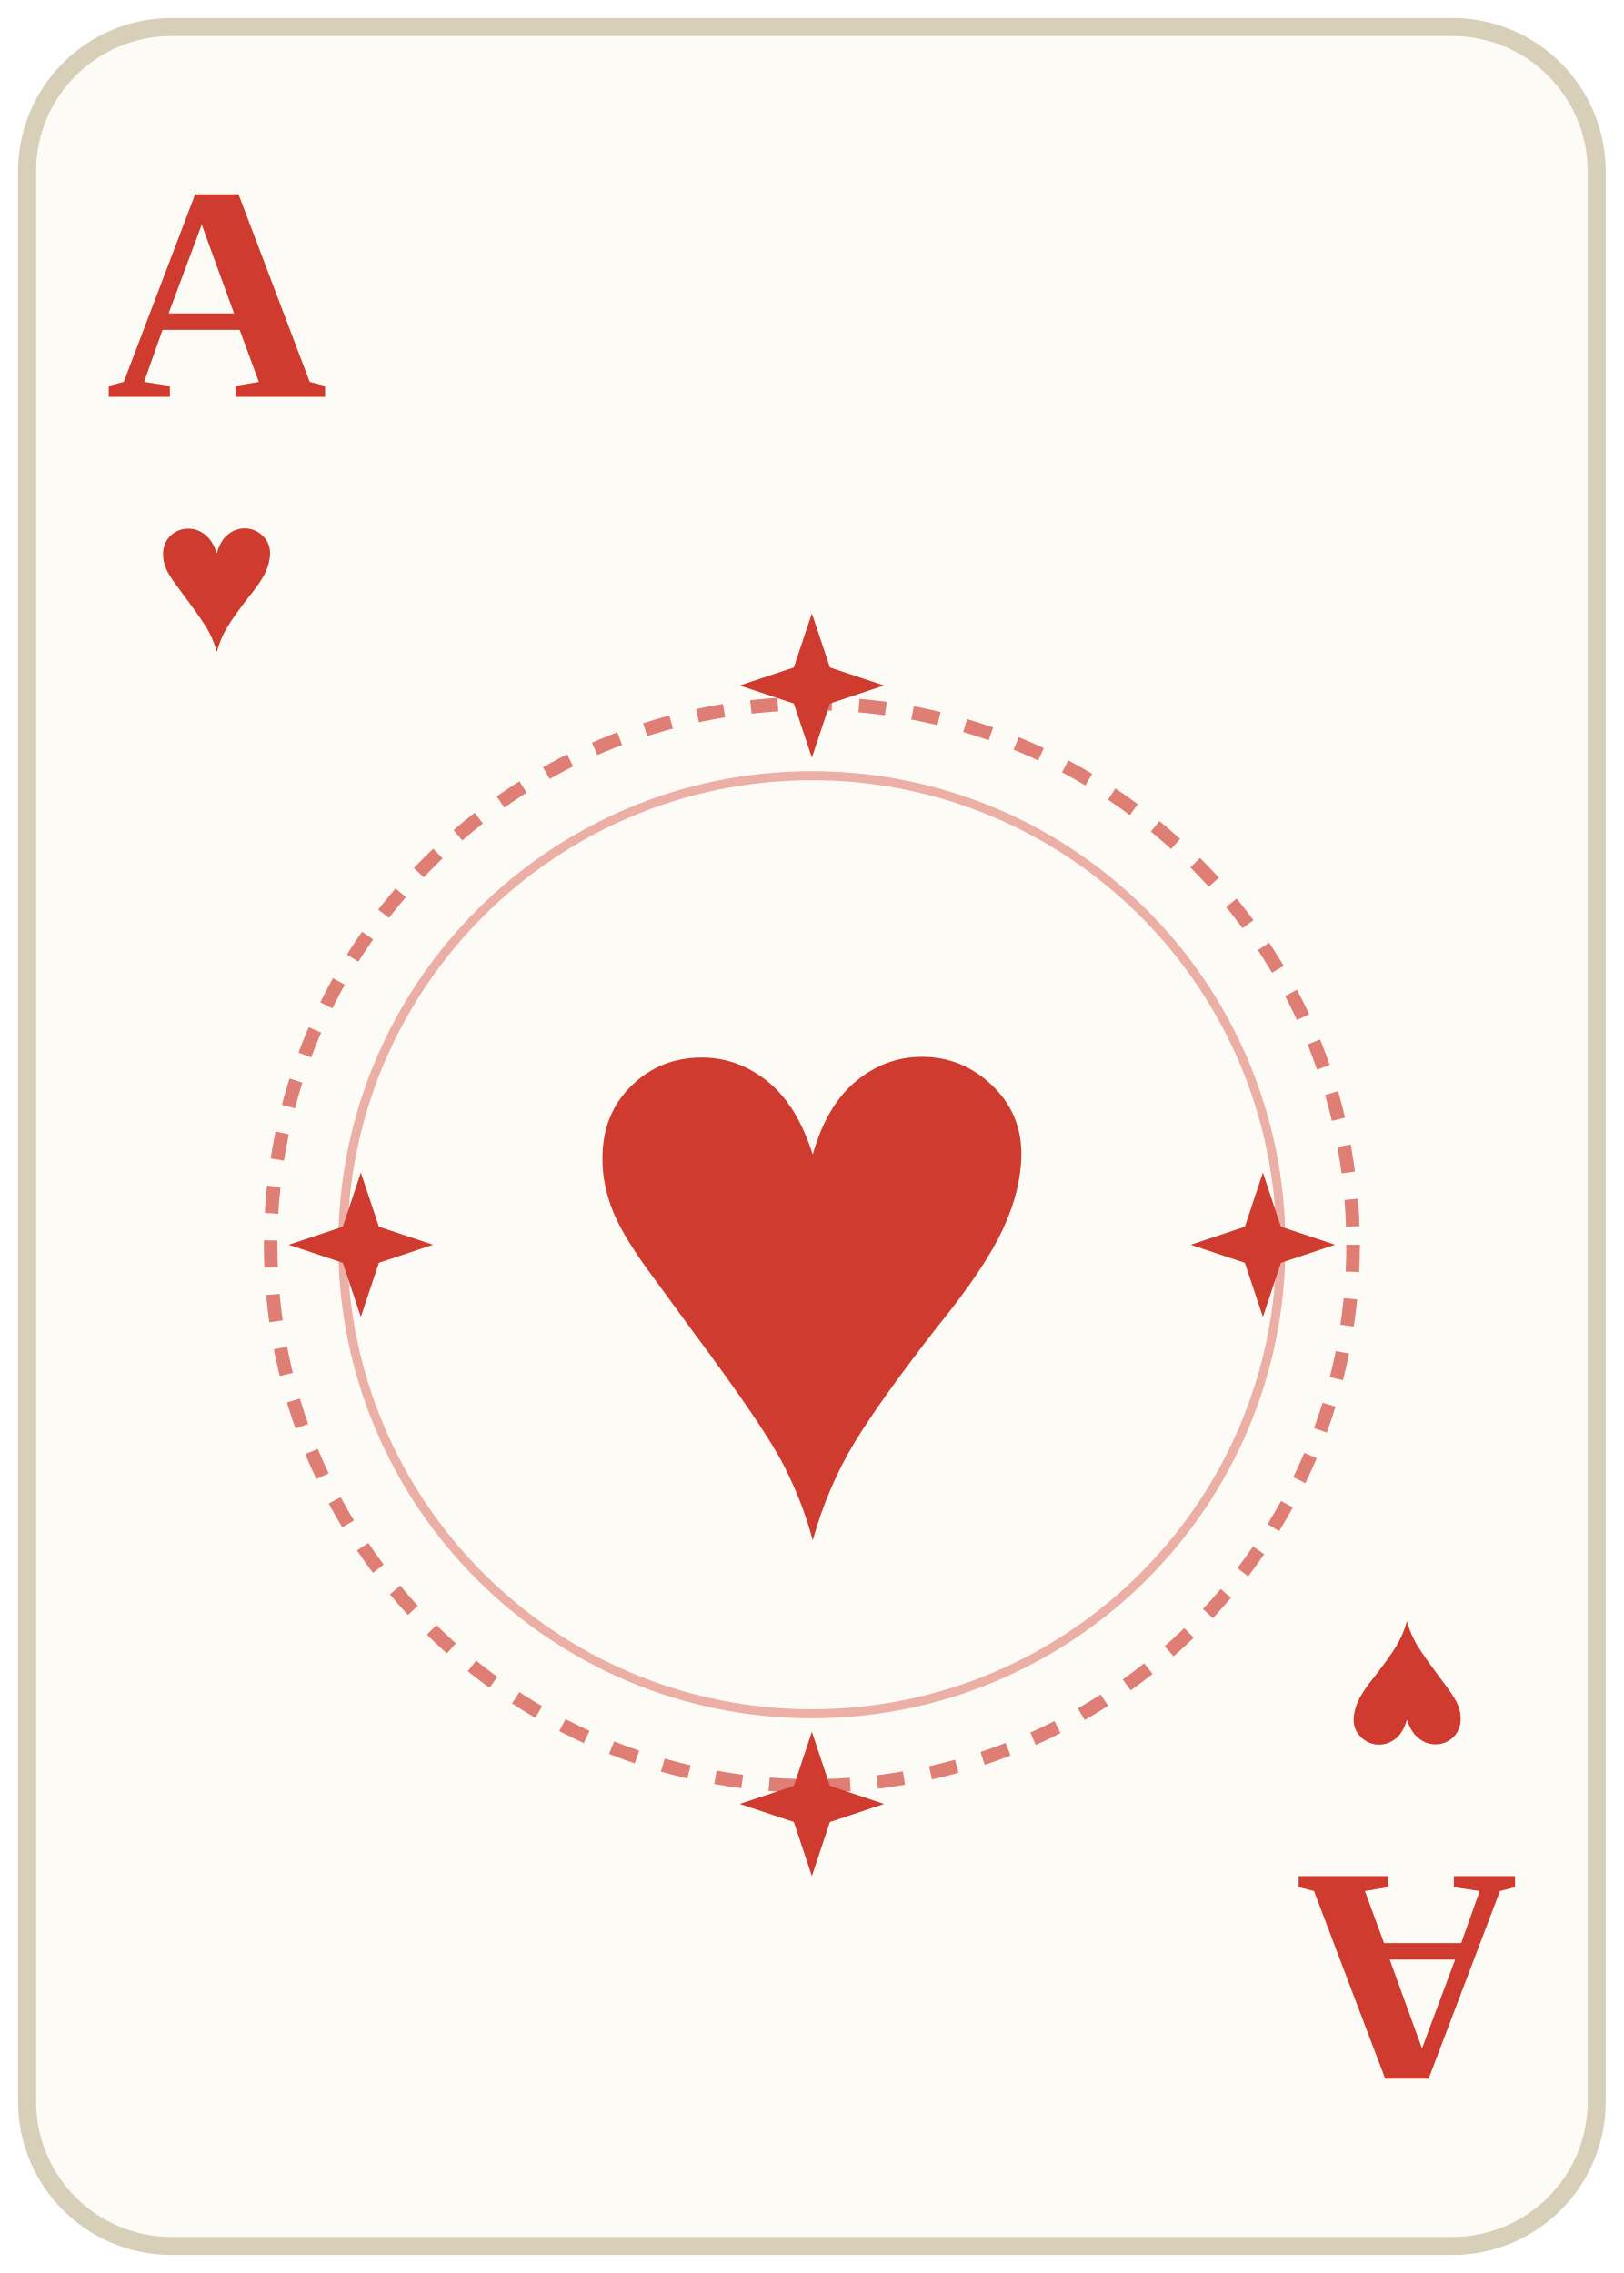
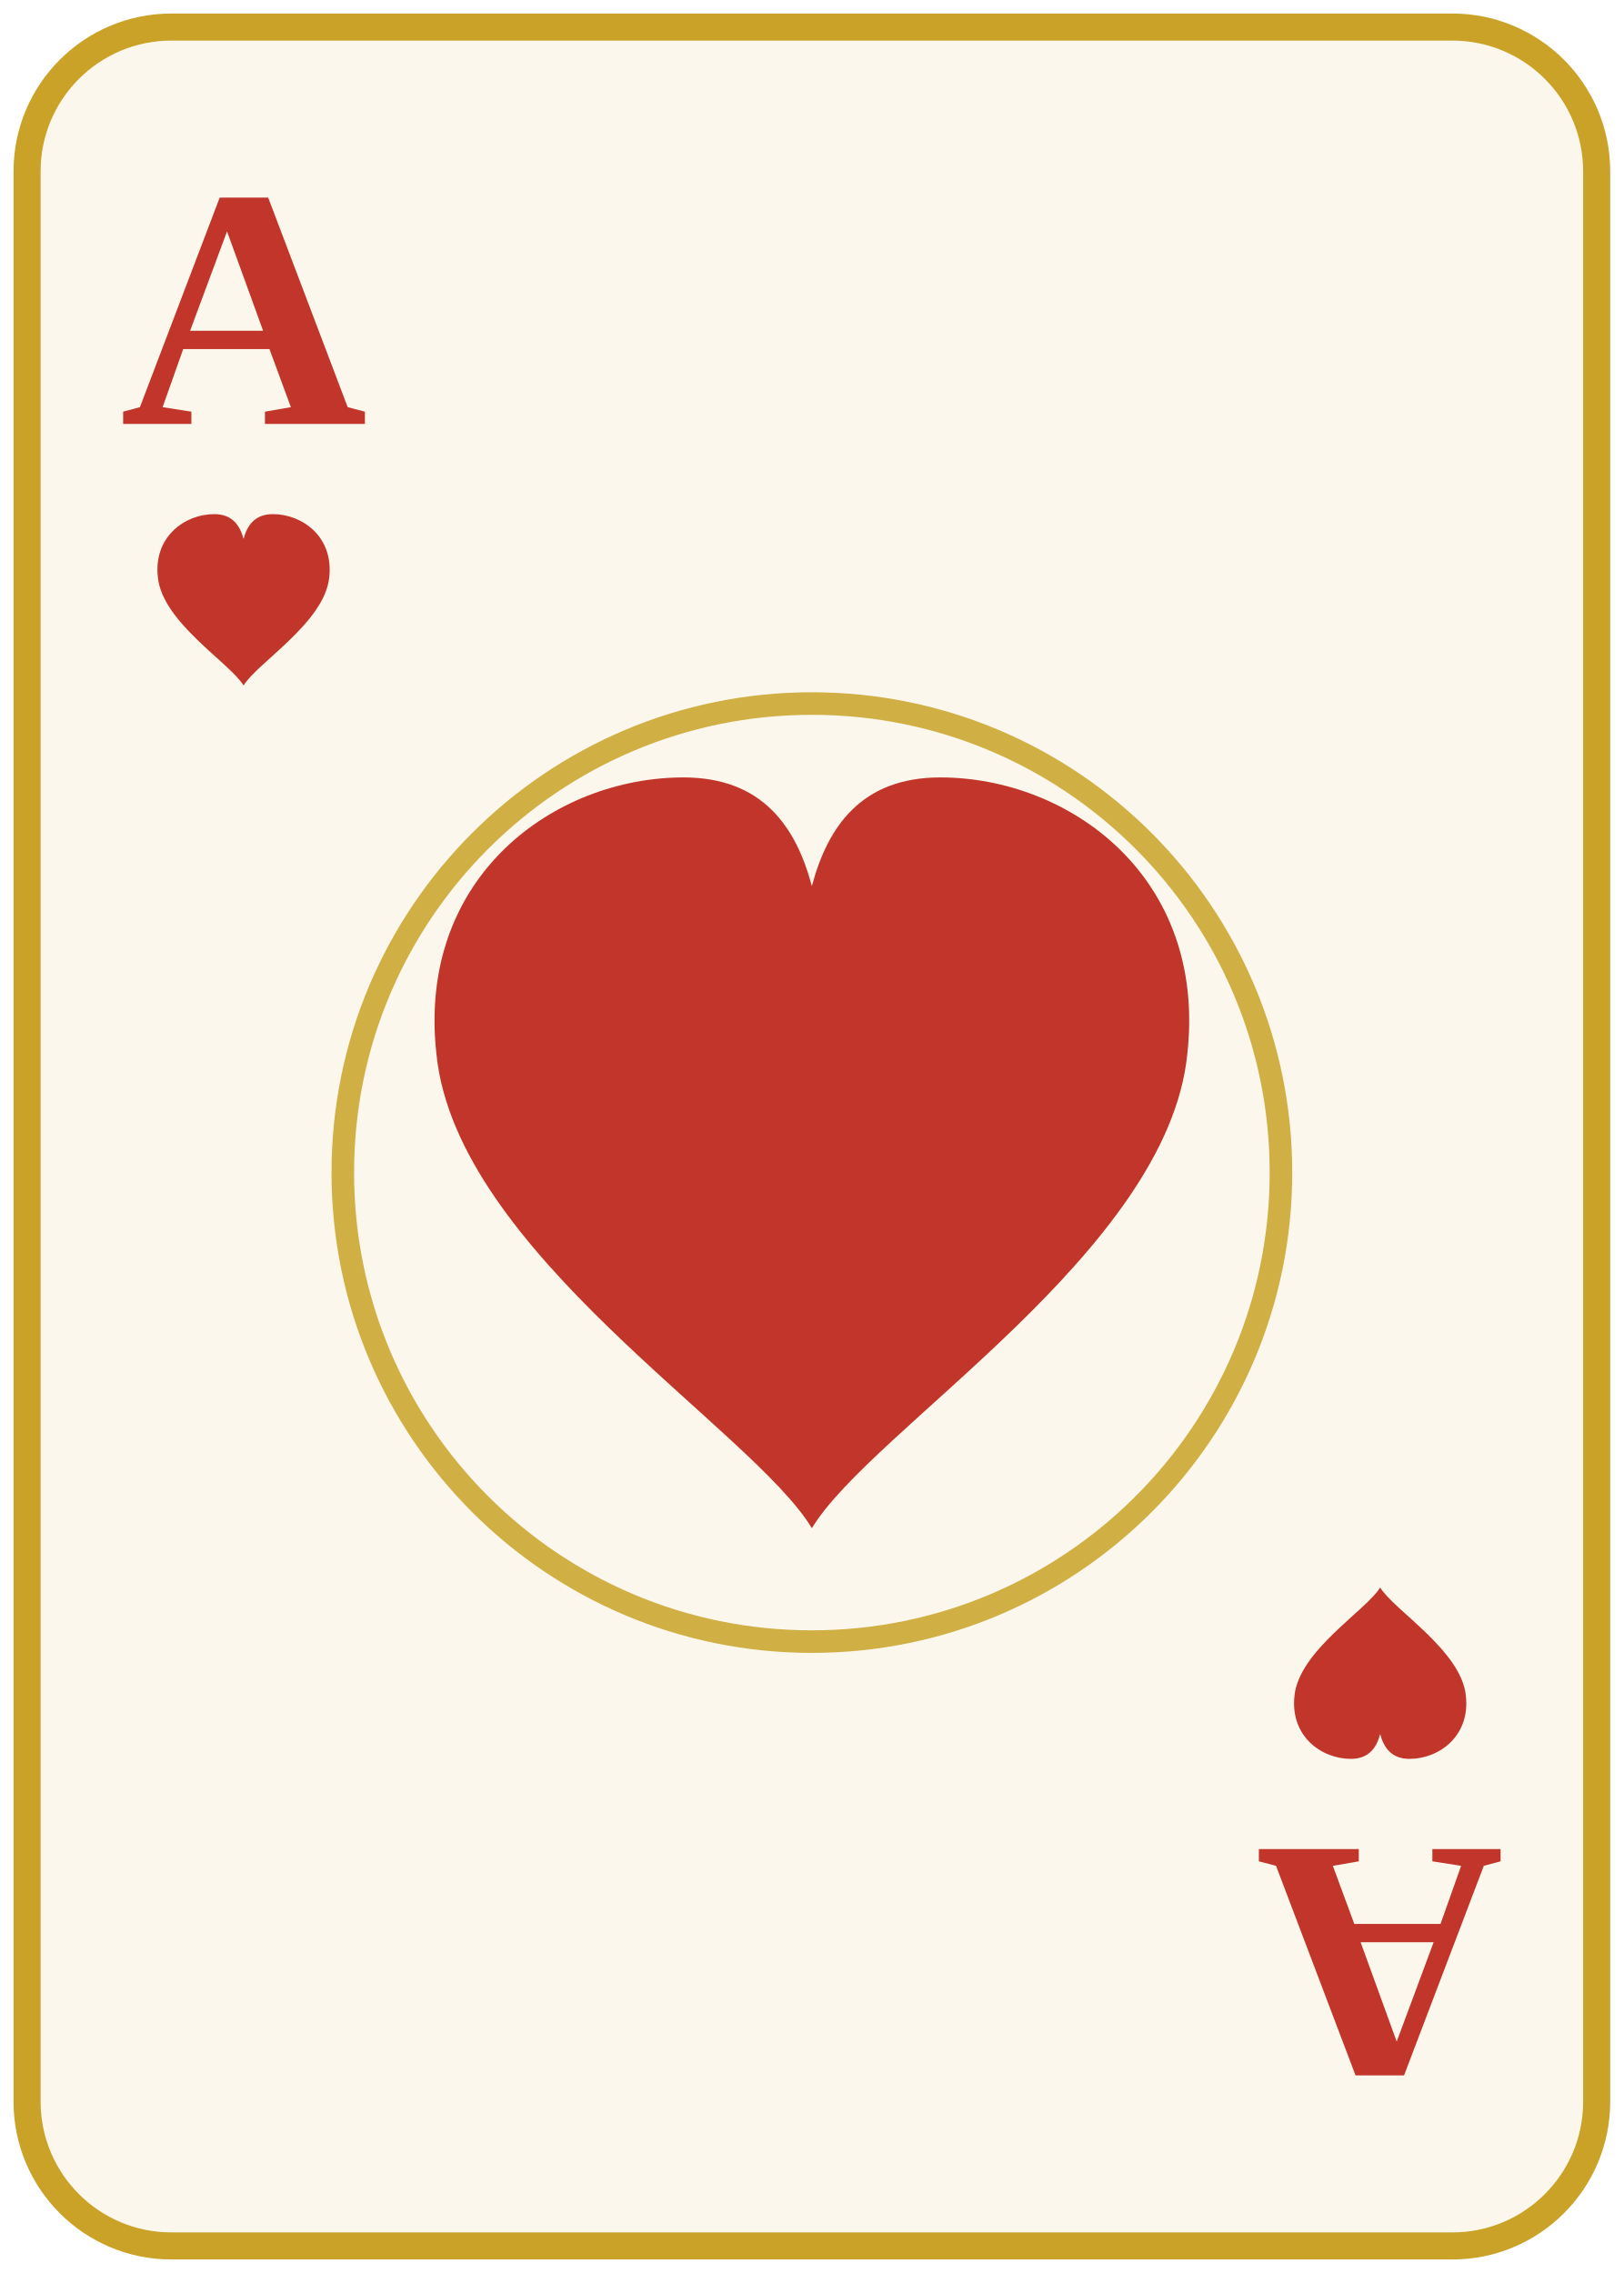
<svg xmlns="http://www.w3.org/2000/svg" viewBox="0 0 180 252" width="180" height="252">
-   <rect x="3" y="3" width="174" height="246" rx="16" fill="#fdfbf5" stroke="#d8cfb8" stroke-width="2" />
-   <g fill="#cf3b2e" font-family="Georgia, 'Times New Roman', serif" font-weight="700">
-     <g>
-       <text x="24" y="44" font-size="34" text-anchor="middle">A</text>
-       <text x="24" y="72" font-size="24" text-anchor="middle">♥</text>
-     </g>
-     <g transform="rotate(180 90 126)">
-       <text x="24" y="44" font-size="34" text-anchor="middle">A</text>
-       <text x="24" y="72" font-size="24" text-anchor="middle">♥</text>
+   <rect x="3" y="3" width="174" height="246" rx="16" fill="#fbf7ec" stroke="#c9a227" stroke-width="3" />
+   <g transform="translate(27 47)">
+     <text x="0" y="0" font-family="Georgia, 'Times New Roman', serif" font-weight="700" font-size="38" text-anchor="middle" fill="#c2352b">A</text>
+     <g transform="translate(0.00 20.00) scale(0.5)" fill="#c2352b">
+       <path d="M0 18 C-3 13 -18 4 -19 -6 C-20 -15 -13 -20 -6.5 -20 C-2.5 -20 -0.8 -17.5 0 -14.5 C0.8 -17.5 2.5 -20 6.5 -20 C13 -20 20 -15 19 -6 C18 4 3 13 0 18 Z" />
    </g>
  </g>
-   <g stroke="#cf3b2e" fill="none">
-     <circle cx="90" cy="138" r="60" stroke-width="1.5" stroke-dasharray="3 3" opacity="0.65" />
-     <circle cx="90" cy="138" r="52" stroke-width="1.0" opacity="0.4" />
-     <path d="M 90,68 L 92,74 L 98,76 L 92,78 L 90,84 L 88,78 L 82,76 L 88,74 Z" fill="#cf3b2e" stroke="none" />
-     <path d="M 90,192 L 92,198 L 98,200 L 92,202 L 90,208 L 88,202 L 82,200 L 88,198 Z" fill="#cf3b2e" stroke="none" />
-     <path d="M 32,138 L 38,136 L 40,130 L 42,136 L 48,138 L 42,140 L 40,146 L 38,140 Z" fill="#cf3b2e" stroke="none" />
-     <path d="M 132,138 L 138,136 L 140,130 L 142,136 L 148,138 L 142,140 L 140,146 L 138,140 Z" fill="#cf3b2e" stroke="none" />
+   <g transform="translate(153 205) rotate(180)">
+     <text x="0" y="0" font-family="Georgia, 'Times New Roman', serif" font-weight="700" font-size="38" text-anchor="middle" fill="#c2352b">A</text>
+     <g transform="translate(0.00 20.00) scale(0.5)" fill="#c2352b">
+       <path d="M0 18 C-3 13 -18 4 -19 -6 C-20 -15 -13 -20 -6.5 -20 C-2.5 -20 -0.8 -17.5 0 -14.5 C0.8 -17.5 2.5 -20 6.5 -20 C13 -20 20 -15 19 -6 C18 4 3 13 0 18 Z" />
+     </g>
  </g>
-   <g fill="#cf3b2e" font-family="Georgia, 'Times New Roman', serif" font-weight="700">
-     <text x="90" y="138" font-size="94" text-anchor="middle" dominant-baseline="central">♥</text>
+   <circle cx="90" cy="130" r="52" fill="none" stroke="#c9a227" stroke-width="2.5" opacity="0.85" />
+   <g transform="translate(90.00 130.00) scale(2.19048)" fill="#c2352b">
+     <path d="M0 18 C-3 13 -18 4 -19 -6 C-20 -15 -13 -20 -6.5 -20 C-2.5 -20 -0.8 -17.5 0 -14.5 C0.8 -17.5 2.5 -20 6.5 -20 C13 -20 20 -15 19 -6 C18 4 3 13 0 18 Z" />
  </g>
</svg>
